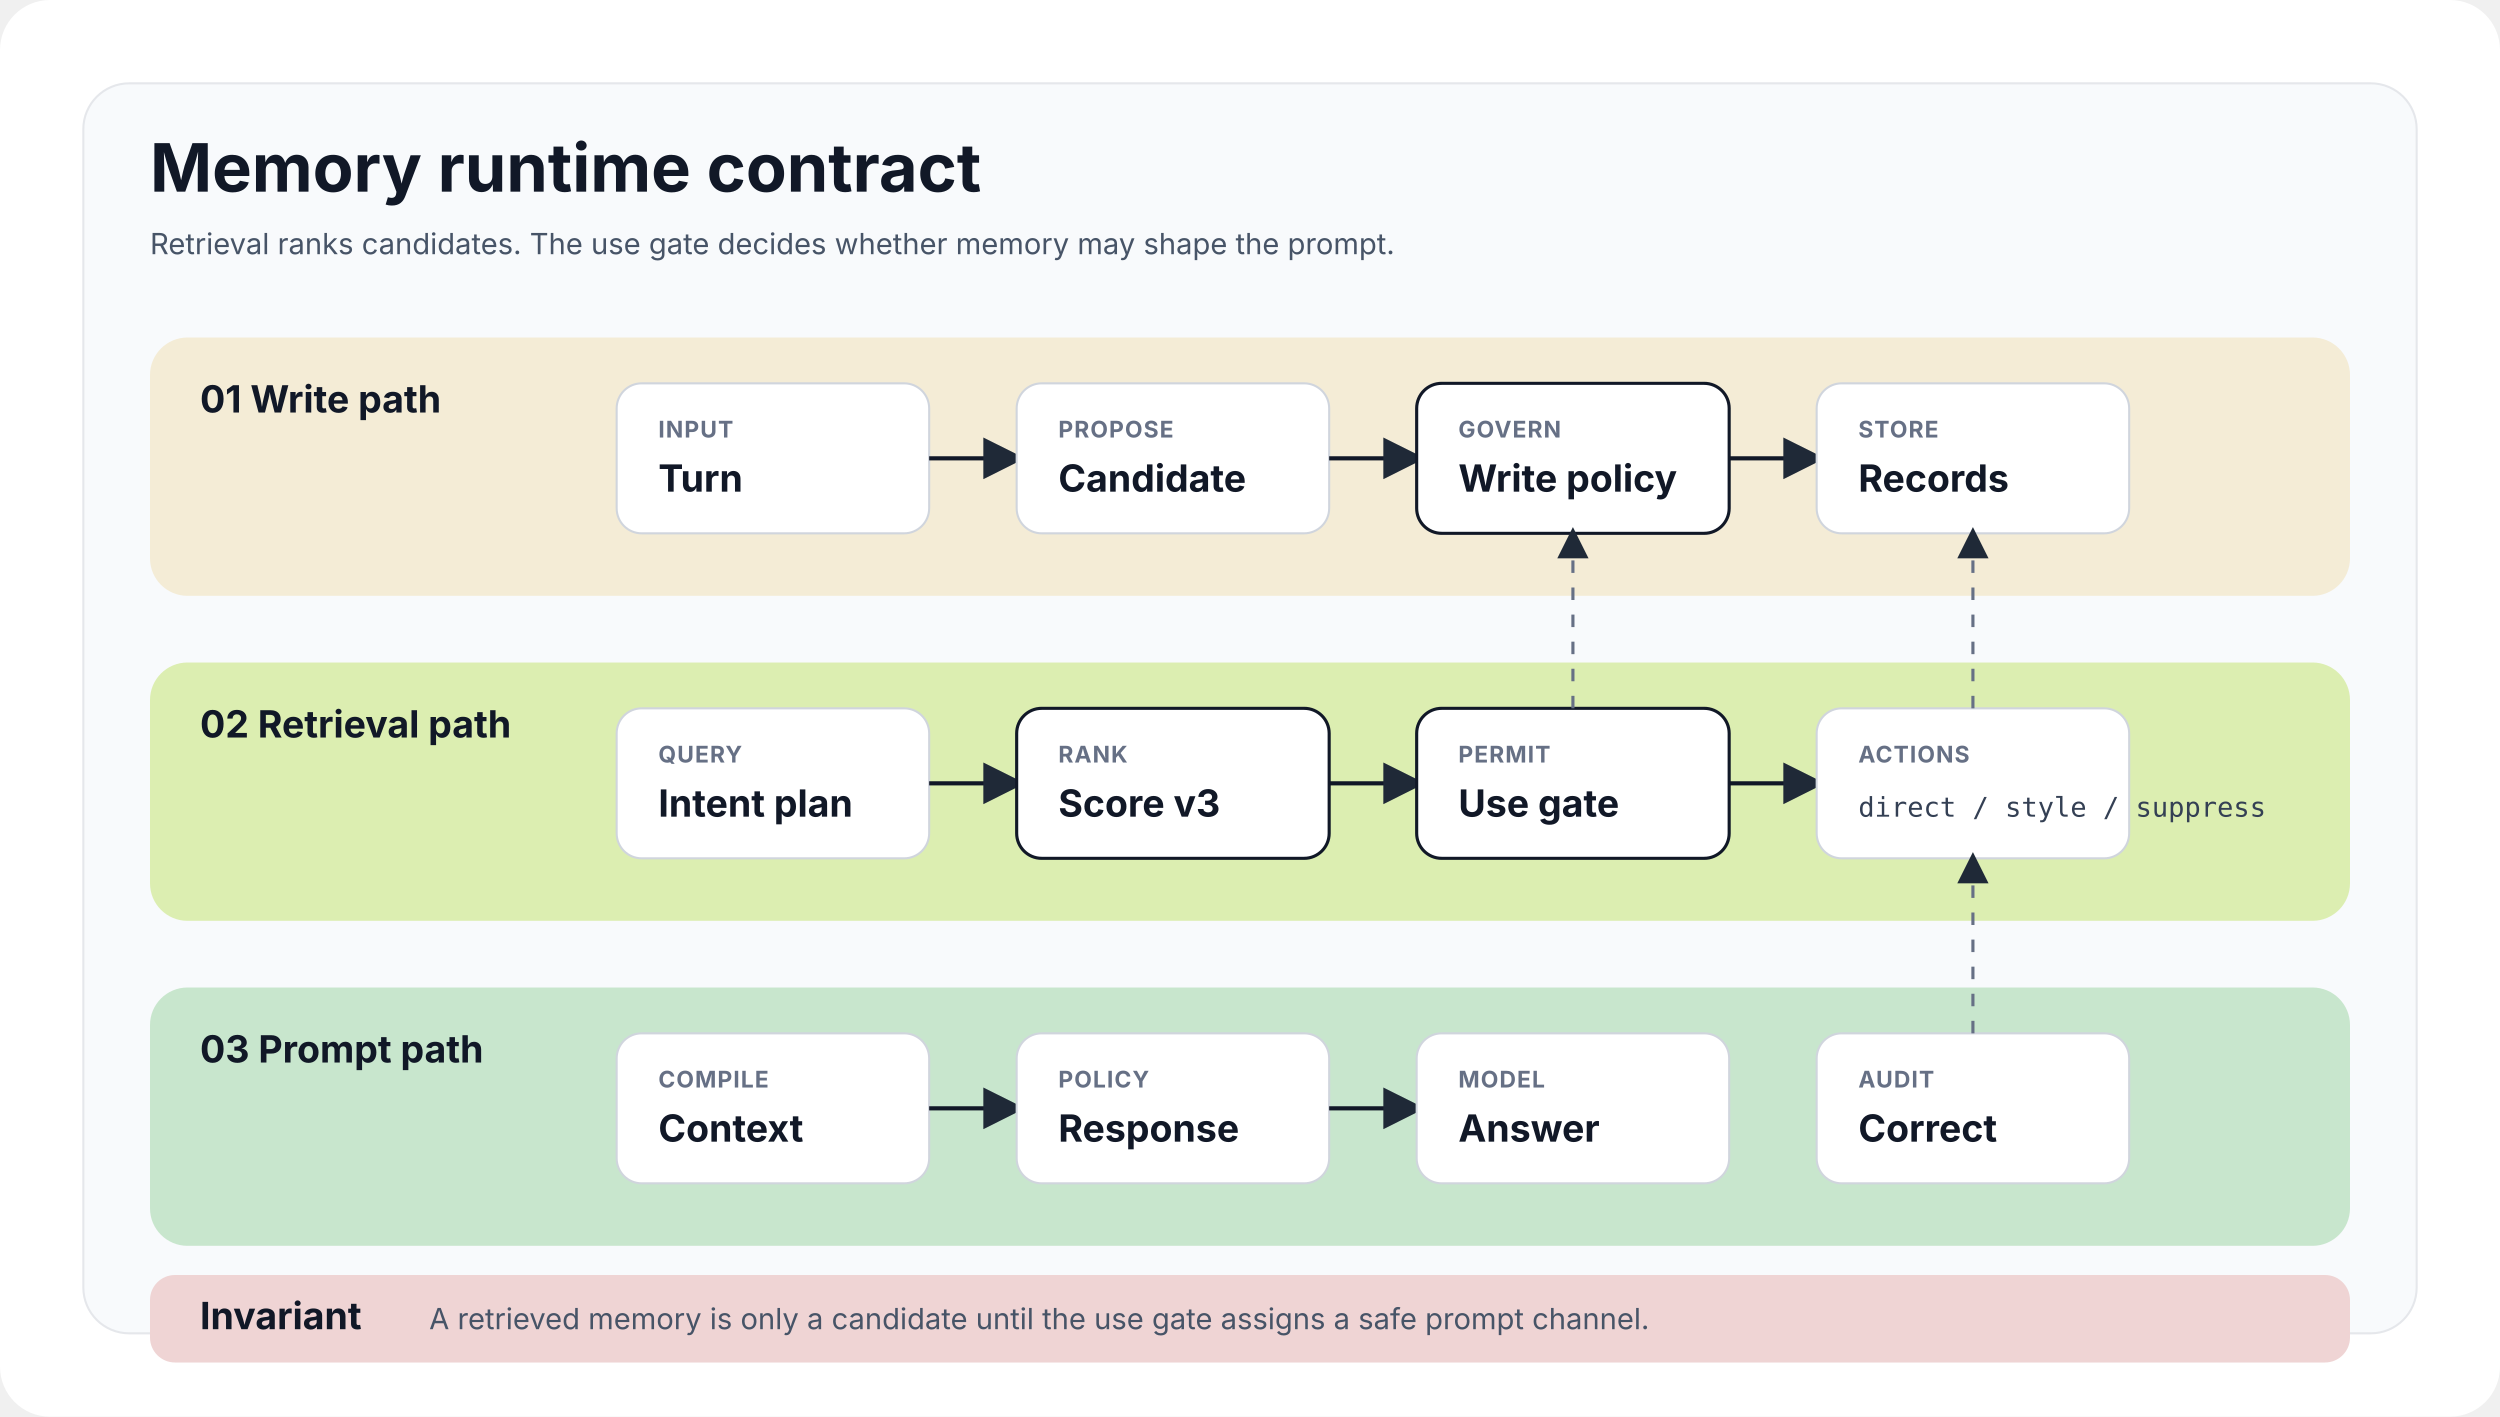
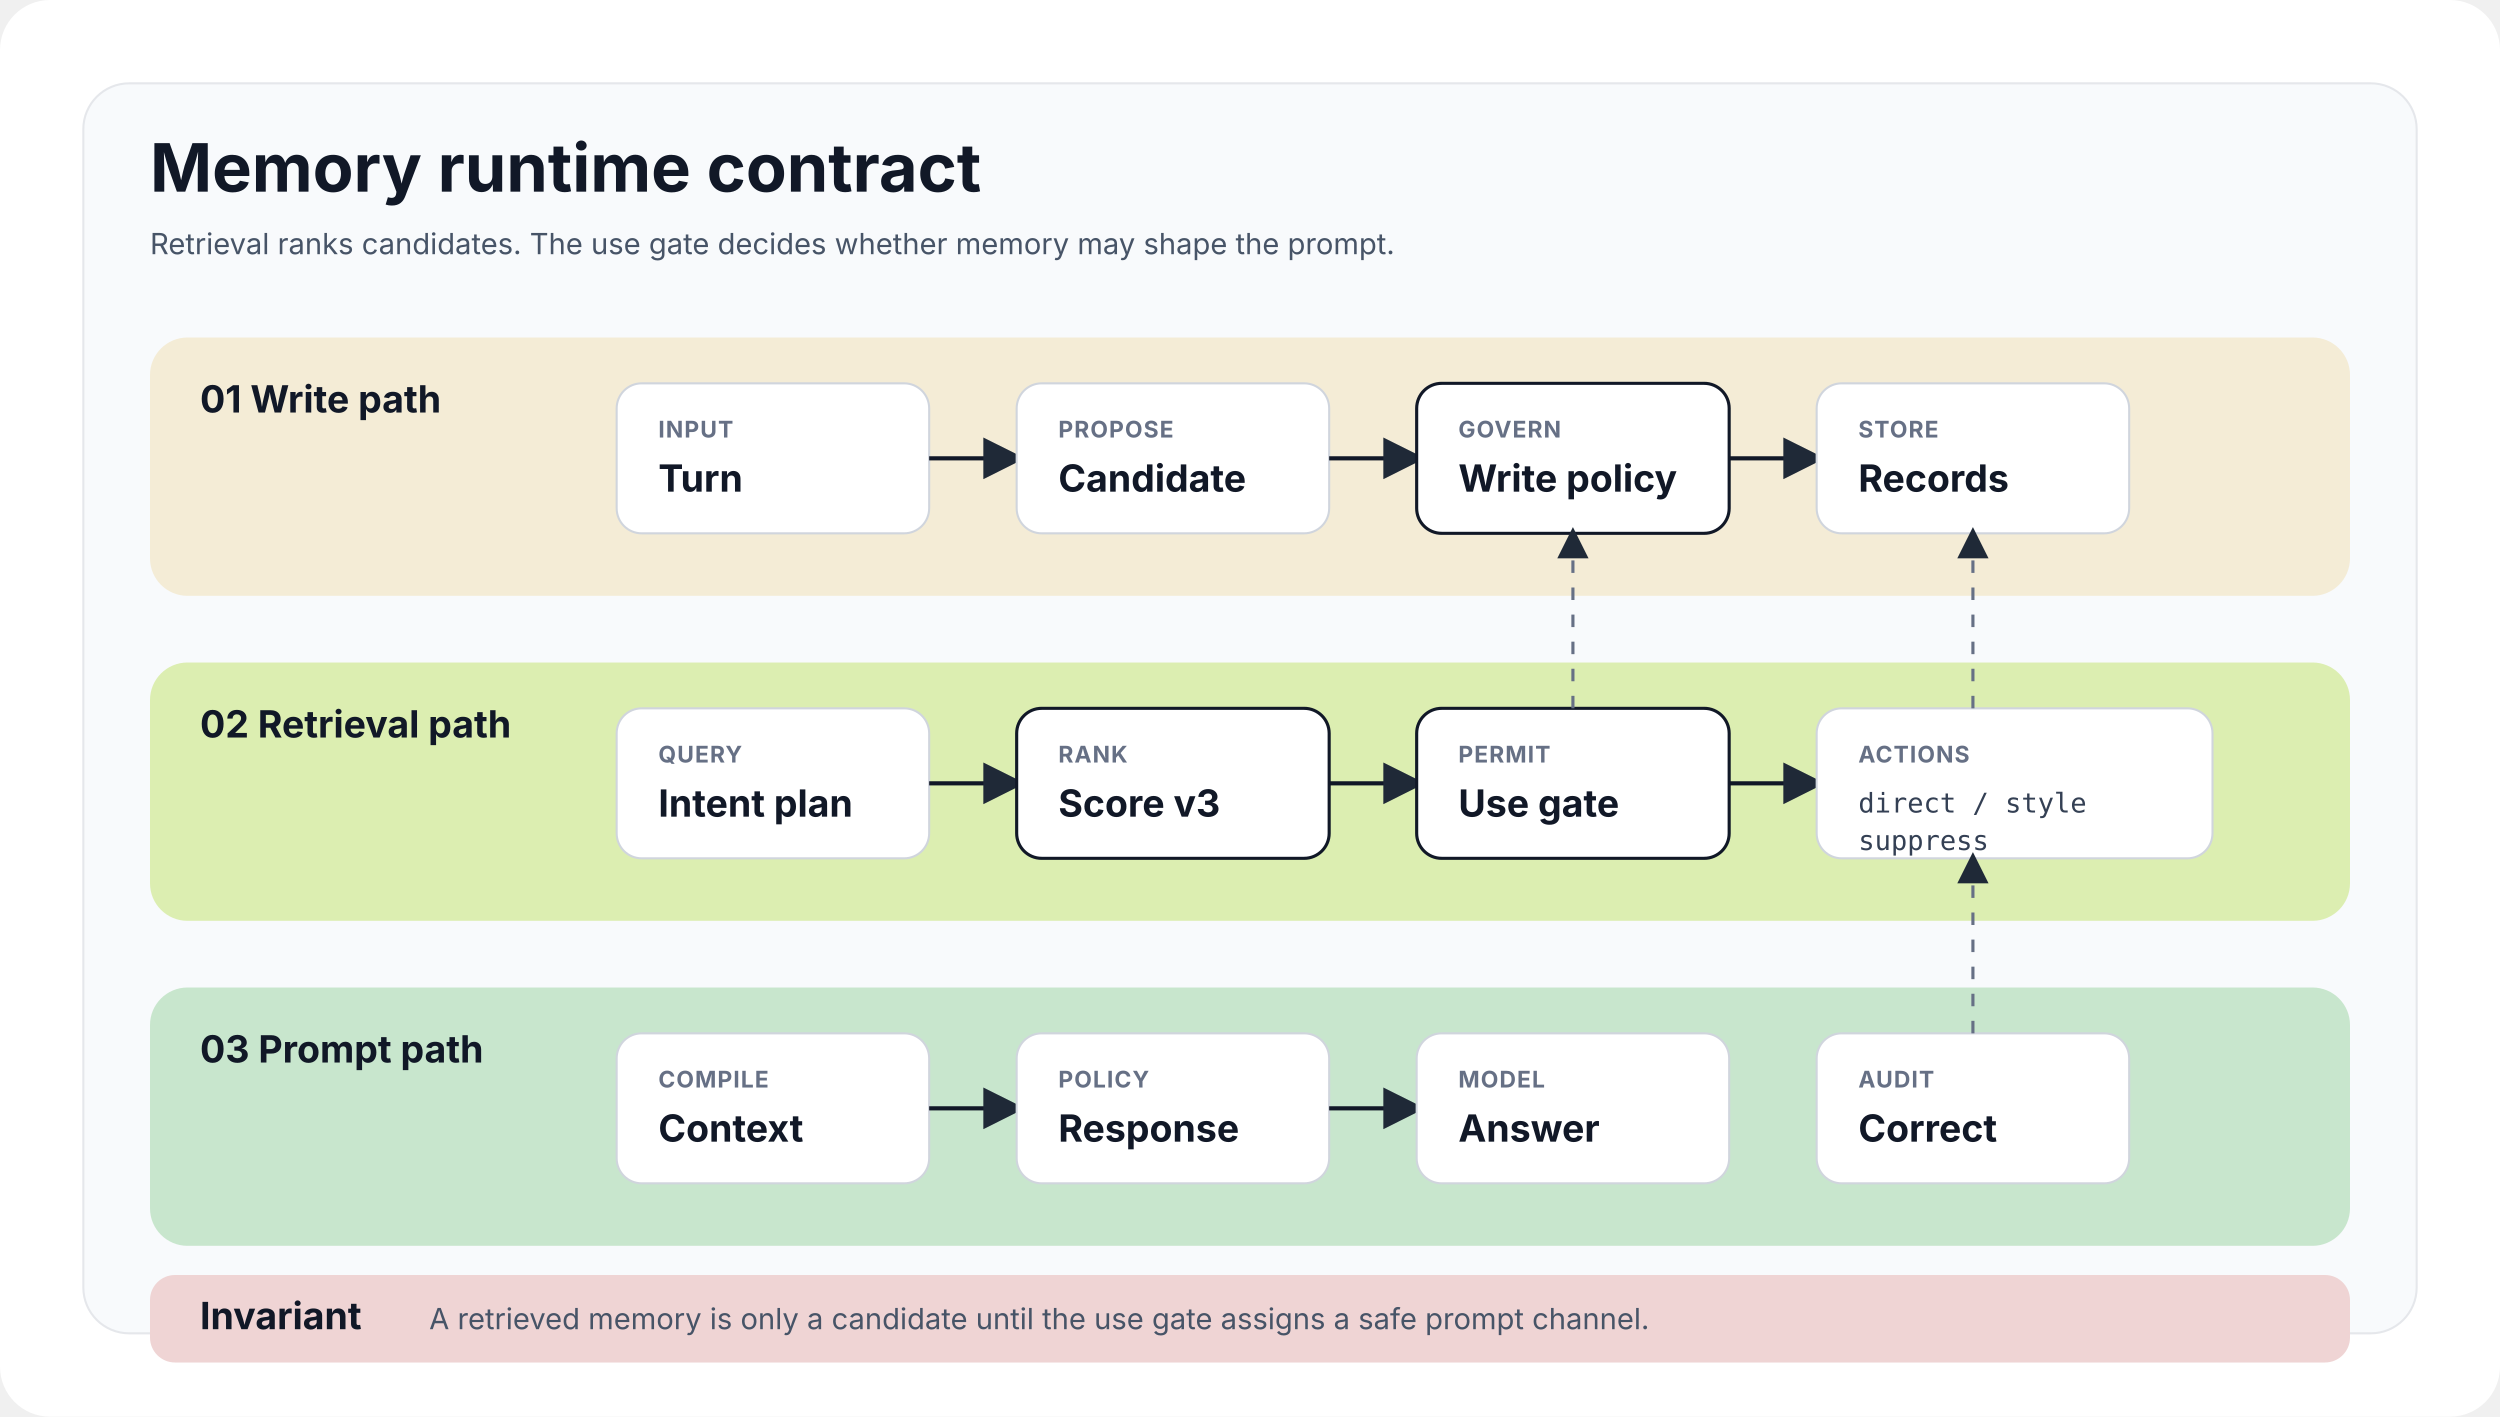
<svg xmlns="http://www.w3.org/2000/svg" width="1200" height="680" viewBox="0 0 1200 680" fill="none" role="img" aria-labelledby="title desc">
  <defs>
    <marker id="arrow" markerWidth="10" markerHeight="10" refX="8" refY="5" orient="auto">
      <path d="M0 0L10 5L0 10Z" fill="#1f2937" />
    </marker>
    <style>
      .bg{fill:#ffffff}.panel{fill:#f8fafc;stroke:#e5e7eb}.lane1{fill:#f4ecd6}.lane2{fill:#dceeb1}.lane3{fill:#c8e6cd}.audit{fill:#efd4d4}.card{fill:#fff;stroke:#d0d5dd}.strong{stroke:#111827;stroke-width:1.5}.title{font:700 32px Inter,system-ui,sans-serif;fill:#111827}.h{font:700 18px Inter,system-ui,sans-serif;fill:#111827}.body{font:400 14px Inter,system-ui,sans-serif;fill:#475467}.mono{font:500 13px ui-monospace,SFMono-Regular,Menlo,monospace;fill:#344054}.eyebrow{font:700 11px Inter,system-ui,sans-serif;fill:#667085;letter-spacing:.5px}.line{stroke:#111827;stroke-width:2;marker-end:url(#arrow)}.loop{stroke:#667085;stroke-width:1.5;stroke-dasharray:6 7;marker-end:url(#arrow)}
    </style>
  </defs>
  <rect width="1200" height="680" rx="24" class="bg" />
  <rect x="40" y="40" width="1120" height="600" rx="22" class="panel" />
  <text x="72" y="92" class="title">Memory runtime contract</text>
  <text x="72" y="122" class="body">Retrieval ranks candidates. The use gate decides whether memory may shape the prompt.</text>
  <rect x="72" y="162" width="1056" height="124" rx="18" class="lane1" />
  <text x="96" y="198" class="h">01 Write path</text>
  <rect x="296" y="184" width="150" height="72" rx="12" class="card" />
  <text x="316" y="210" class="eyebrow">INPUT</text>
  <text x="316" y="236" class="h">Turn</text>
  <line x1="446" y1="220" x2="488" y2="220" class="line" />
  <rect x="488" y="184" width="150" height="72" rx="12" class="card" />
  <text x="508" y="210" class="eyebrow">PROPOSE</text>
  <text x="508" y="236" class="h">Candidate</text>
  <line x1="638" y1="220" x2="680" y2="220" class="line" />
  <rect x="680" y="184" width="150" height="72" rx="12" class="card strong" />
  <text x="700" y="210" class="eyebrow">GOVERN</text>
  <text x="700" y="236" class="h">Write policy</text>
  <line x1="830" y1="220" x2="872" y2="220" class="line" />
  <rect x="872" y="184" width="150" height="72" rx="12" class="card" />
  <text x="892" y="210" class="eyebrow">STORE</text>
  <text x="892" y="236" class="h">Records</text>
  <rect x="72" y="318" width="1056" height="124" rx="18" class="lane2" />
  <text x="96" y="354" class="h">02 Retrieval path</text>
  <rect x="296" y="340" width="150" height="72" rx="12" class="card" />
  <text x="316" y="366" class="eyebrow">QUERY</text>
  <text x="316" y="392" class="h">Intent plan</text>
  <line x1="446" y1="376" x2="488" y2="376" class="line" />
  <rect x="488" y="340" width="150" height="72" rx="12" class="card strong" />
  <text x="508" y="366" class="eyebrow">RANK</text>
  <text x="508" y="392" class="h">Score v3</text>
  <line x1="638" y1="376" x2="680" y2="376" class="line" />
  <rect x="680" y="340" width="150" height="72" rx="12" class="card strong" />
  <text x="700" y="366" class="eyebrow">PERMIT</text>
  <text x="700" y="392" class="h">Use gate</text>
  <line x1="830" y1="376" x2="872" y2="376" class="line" />
-   <rect x="872" y="340" width="150" height="72" rx="12" class="card" />
+   <rect x="872" y="340" width="190" height="72" rx="12" class="card" />
  <text x="892" y="366" class="eyebrow">ACTIONS</text>
-   <text x="892" y="392" class="mono">direct / style / suppress</text>
+   <text x="892" y="390" class="mono">direct / style</text>
+   <text x="892" y="408" class="mono">suppress</text>
  <rect x="72" y="474" width="1056" height="124" rx="18" class="lane3" />
  <text x="96" y="510" class="h">03 Prompt path</text>
  <rect x="296" y="496" width="150" height="72" rx="12" class="card" />
  <text x="316" y="522" class="eyebrow">COMPILE</text>
  <text x="316" y="548" class="h">Context</text>
  <line x1="446" y1="532" x2="488" y2="532" class="line" />
  <rect x="488" y="496" width="150" height="72" rx="12" class="card" />
  <text x="508" y="522" class="eyebrow">POLICY</text>
  <text x="508" y="548" class="h">Response</text>
  <line x1="638" y1="532" x2="680" y2="532" class="line" />
  <rect x="680" y="496" width="150" height="72" rx="12" class="card" />
  <text x="700" y="522" class="eyebrow">MODEL</text>
  <text x="700" y="548" class="h">Answer</text>
  <rect x="872" y="496" width="150" height="72" rx="12" class="card" />
  <text x="892" y="522" class="eyebrow">AUDIT</text>
  <text x="892" y="548" class="h">Correct</text>
  <path d="M947 496V412" class="loop" />
  <path d="M947 340V256" class="loop" />
  <path d="M755 340V256" class="loop" />
  <rect x="72" y="612" width="1056" height="42" rx="12" class="audit" />
  <text x="96" y="638" class="h">Invariant</text>
  <text x="206" y="638" class="body">A retrieved memory is only a candidate until the use gate assigns a safe prompt channel.</text>
</svg>
